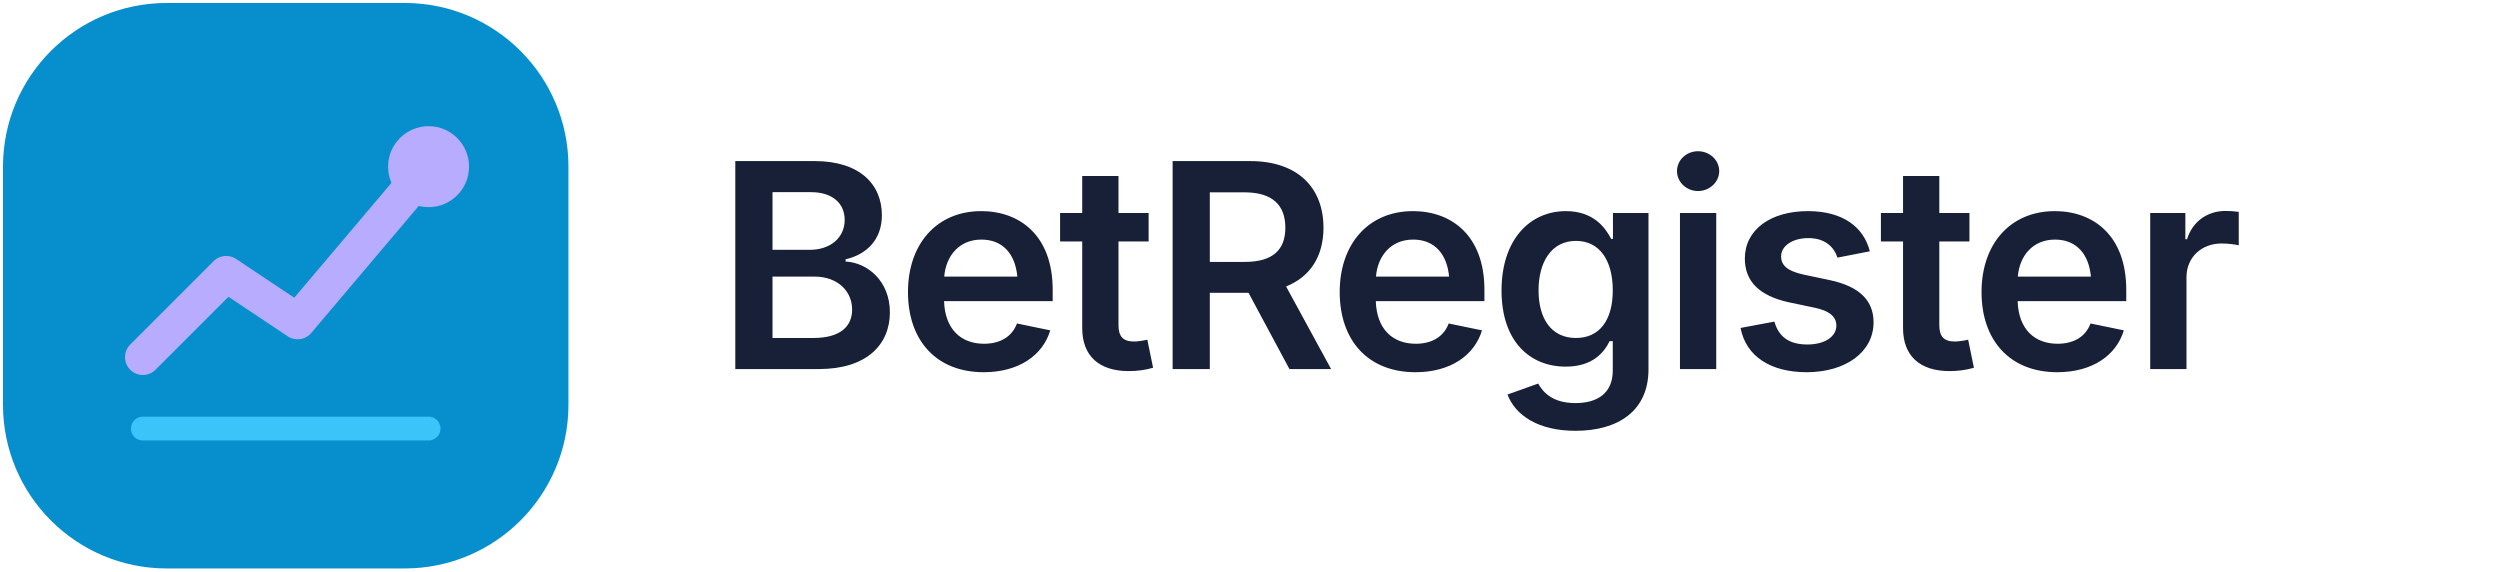
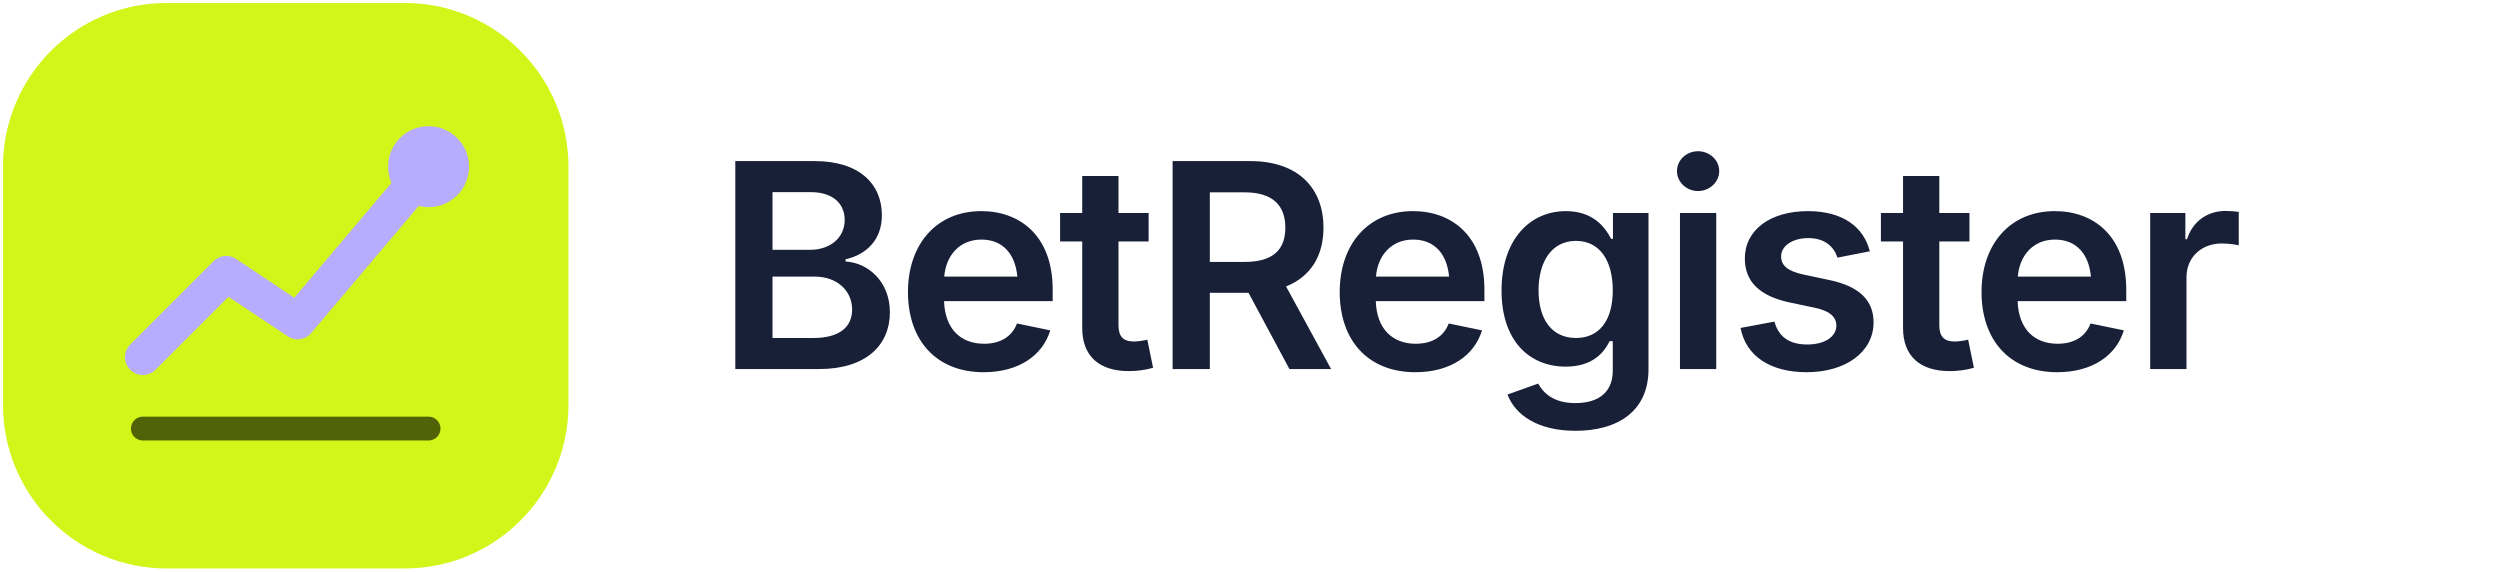
<svg xmlns="http://www.w3.org/2000/svg" viewBox="0 0 210 48" width="210" height="48" role="img" aria-label="BetRegister">
  <style>text { fill: #182038; } </style>
-   <rect x="1" y="1" width="46" height="46" rx="13" fill="#078fcd" stroke="#078fcd" stroke-width="1.5" />
-   <path d="M12 36h24" stroke="#3bc4fa" stroke-width="2" stroke-linecap="round" />
+   <rect x="1" y="1" width="46" height="46" rx="13" fill="#d2f51a" stroke="#d2f51a" stroke-width="1.5" />
+   <path d="M12 36h24" stroke="#526307" stroke-width="2" stroke-linecap="round" />
  <polyline points="12,30 19,23 25,27 36,14" fill="none" stroke="#b8acff" stroke-width="3" stroke-linecap="round" stroke-linejoin="round" />
  <circle cx="36" cy="14" r="3.4" fill="#b8acff" />
  <text x="60" y="31" font-family="Inter, 'Segoe UI', system-ui, sans-serif" font-size="24" font-weight="600" letter-spacing="-0.6" fill="#e8ecea">BetRegister</text>
</svg>
